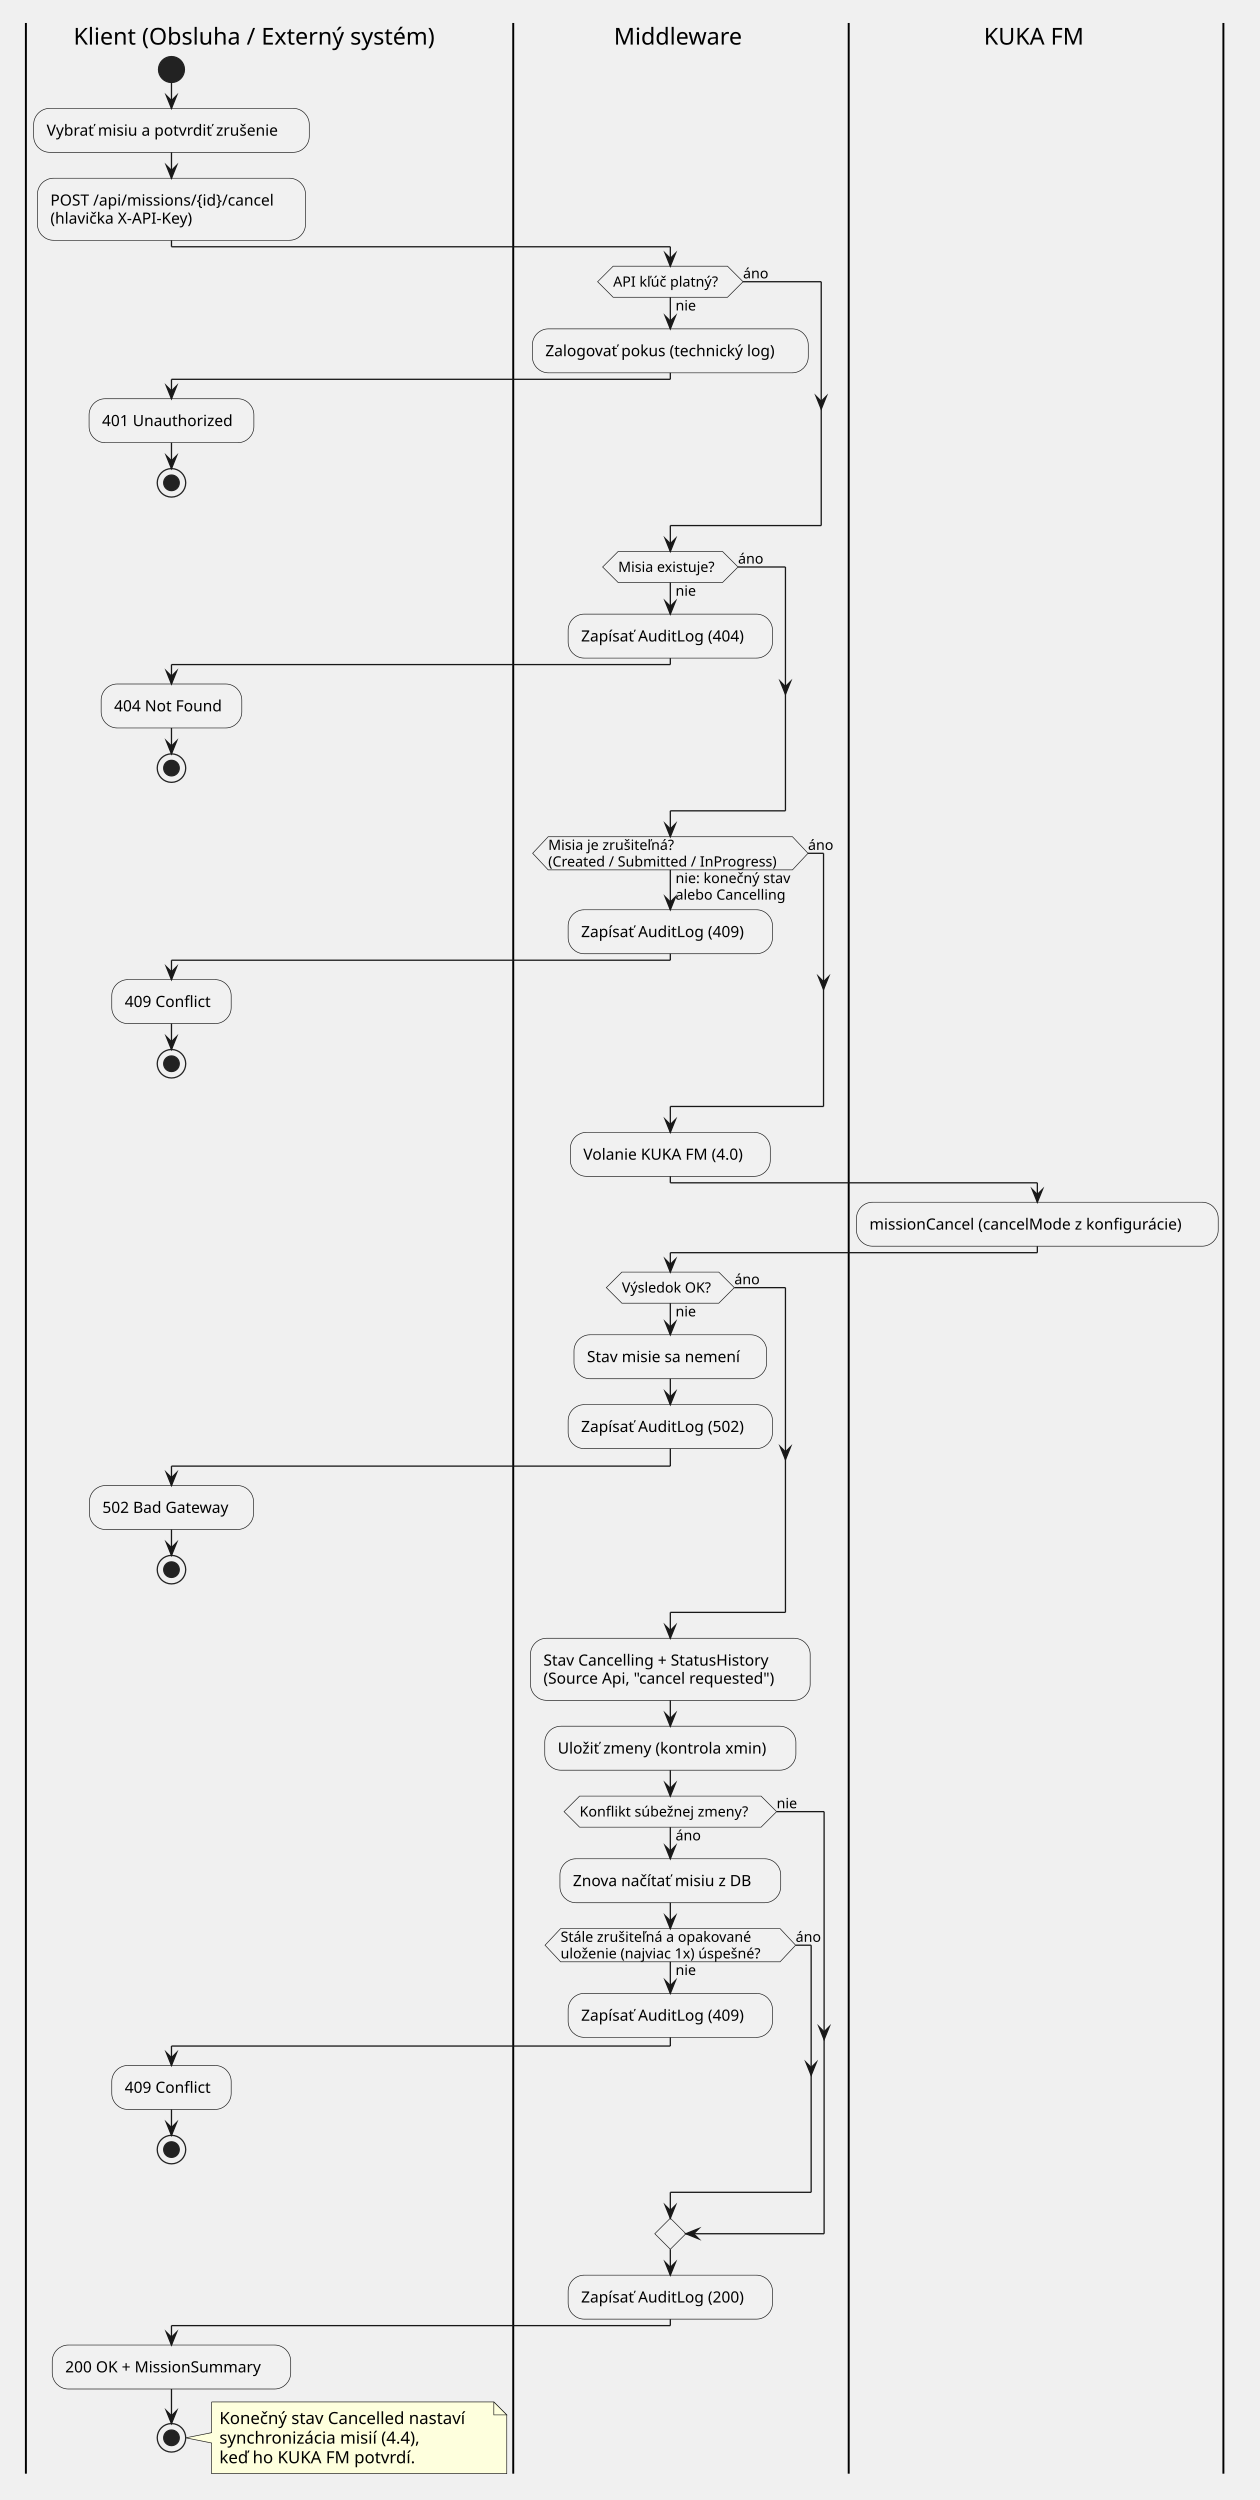
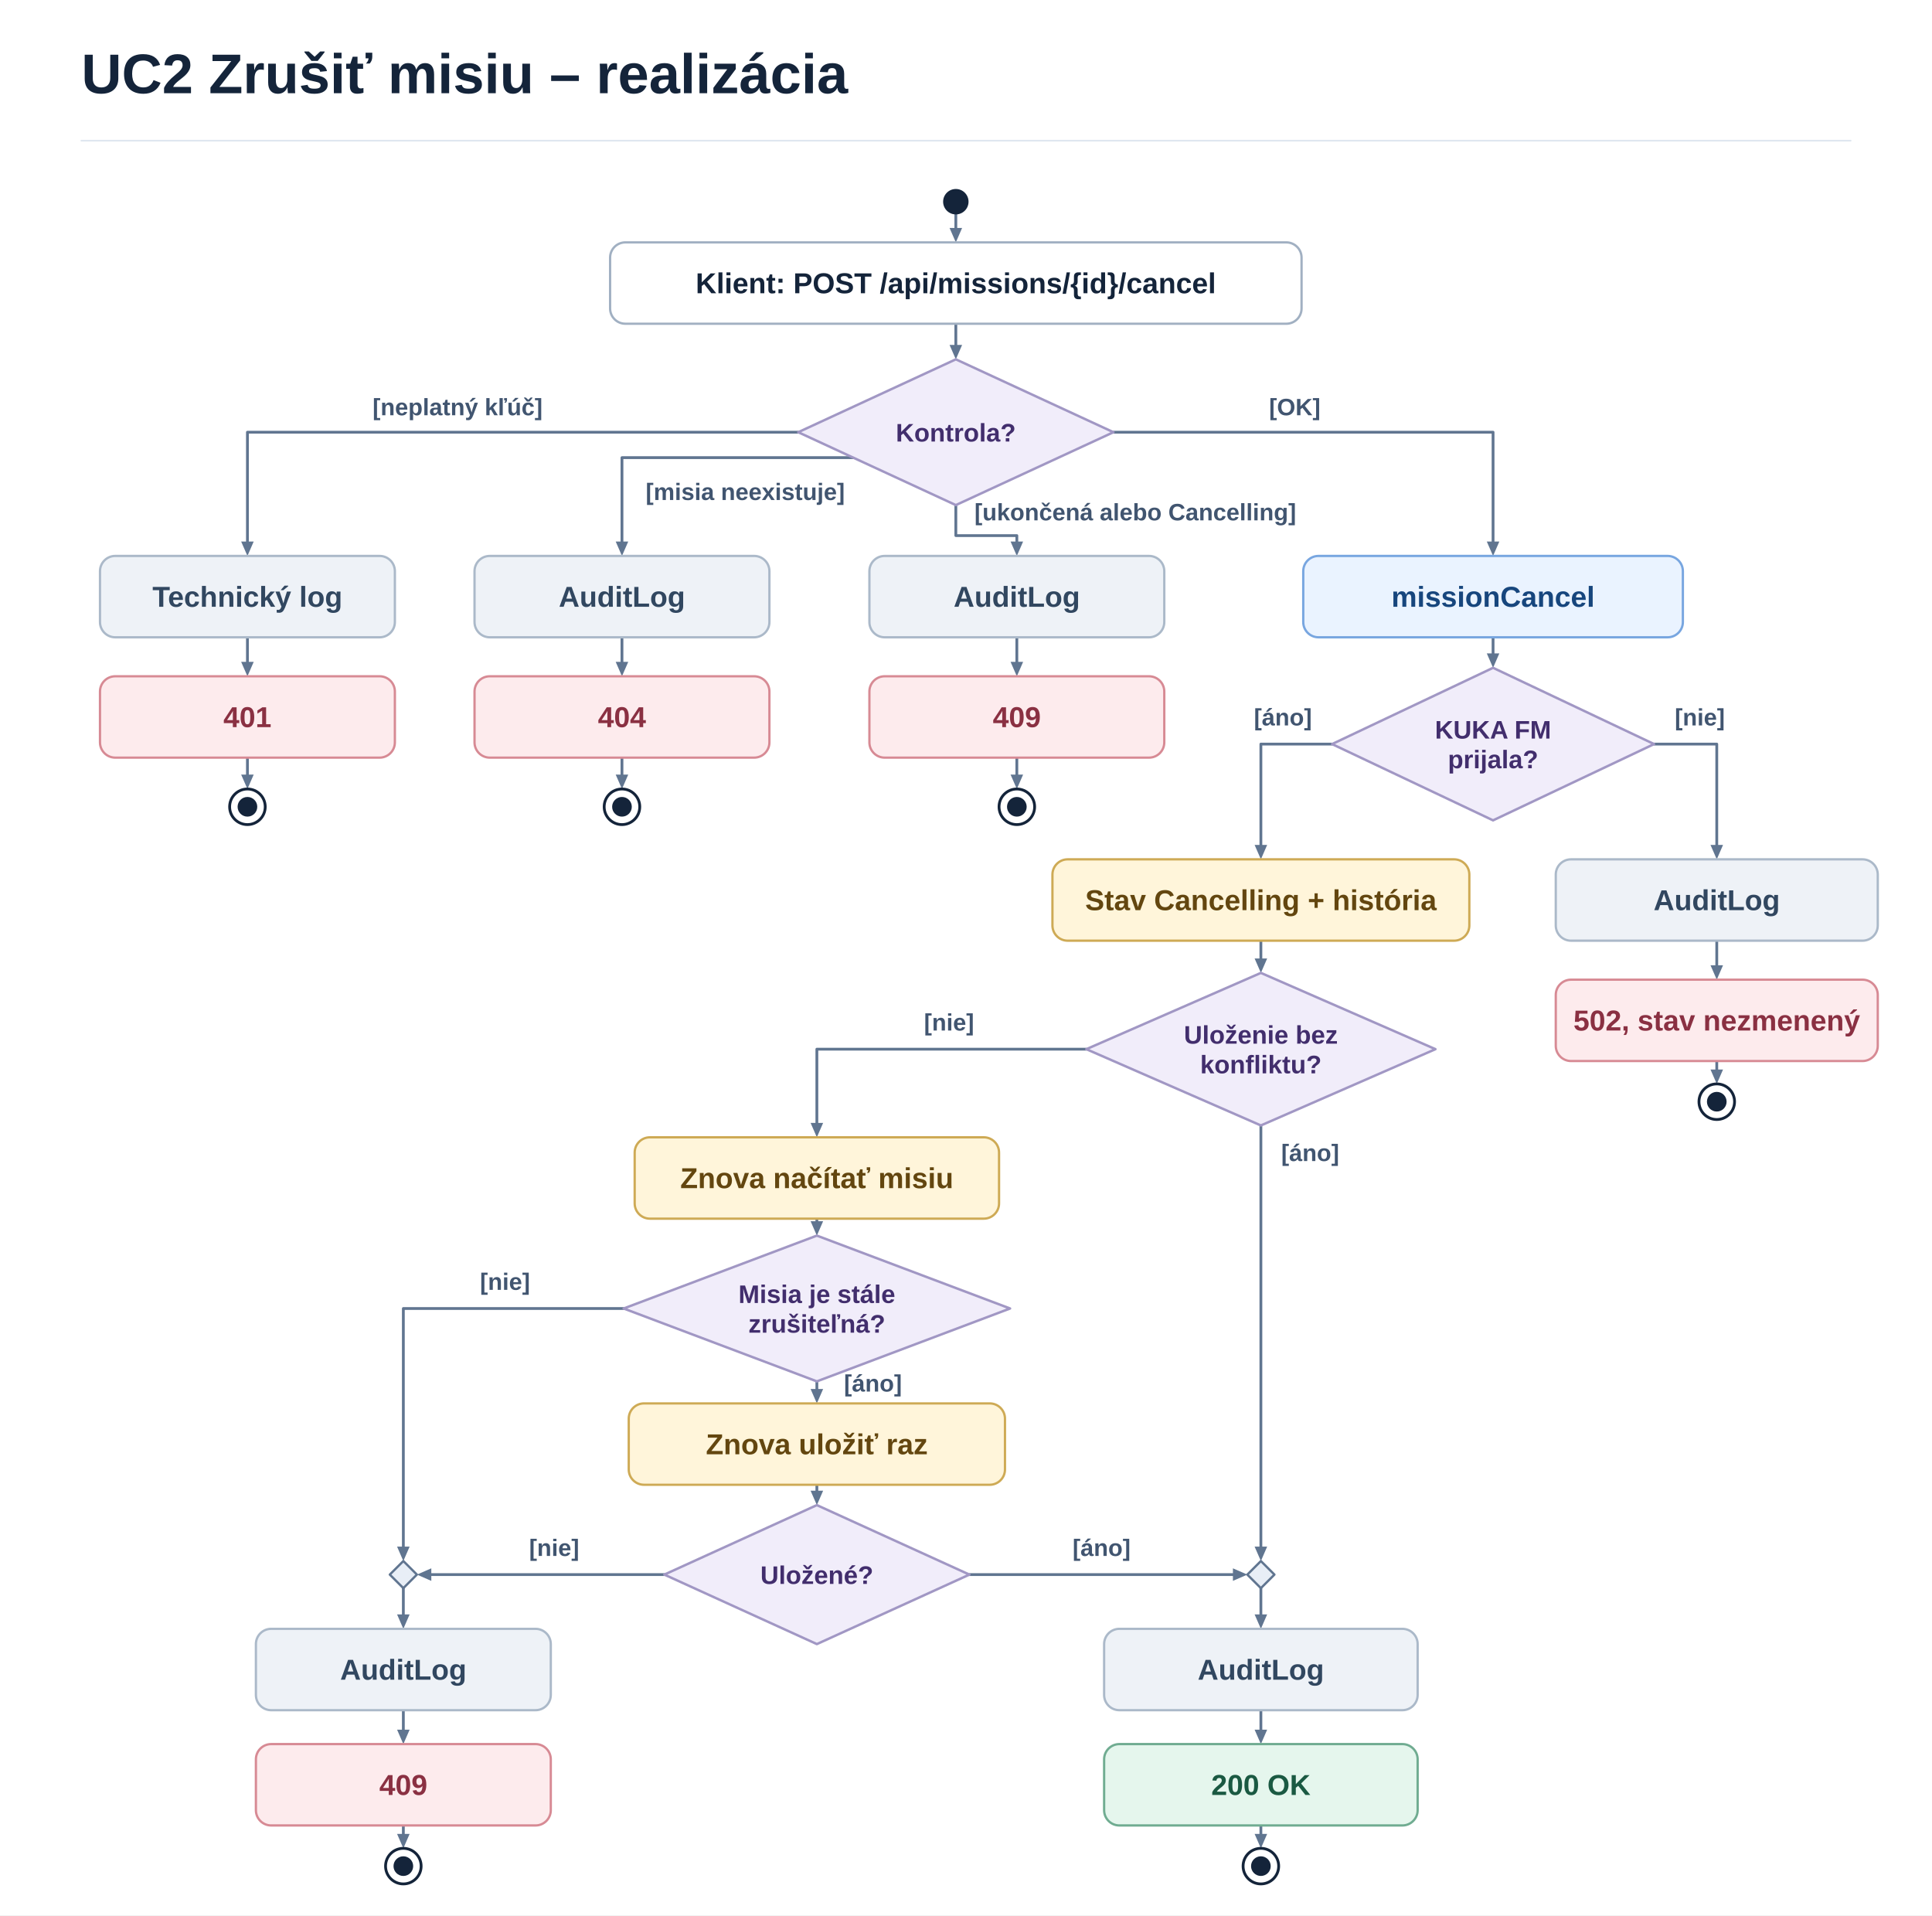
- <svg xmlns="http://www.w3.org/2000/svg" version="1.1" data-diagram-type="ACTIVITY" style="width:973px;height:1931px;background:#FFFFFF;" width="973px" height="1931px" viewBox="0 0 973 1931" zoomAndPan="magnify" preserveAspectRatio="none" contentStyleType="text/css">
-   <defs />
-   <g font-family="sans-serif" lengthAdjust="spacing">
-     <rect x="20" y="17.745" width="926.811" height="20.953" fill="none" style="stroke:none;" />
-     <ellipse cx="132.448" cy="53.698" rx="10" ry="10" fill="#222" style="stroke:#222;stroke-width:1;" />
-     <rect x="26" y="83.698" width="212.896" height="33.969" fill="#F1F1F1" style="stroke:#181818;stroke-width:0.5;" rx="12.5" ry="12.5" />
-     <text x="36" y="104.837" fill="#000" font-size="12" textLength="192.896">Vybrať misiu a potvrdiť zrušenie</text>
-     <rect x="28.912" y="137.667" width="207.072" height="47.938" fill="#F1F1F1" style="stroke:#181818;stroke-width:0.5;" rx="12.5" ry="12.5" />
-     <text x="38.912" y="158.806" fill="#000" font-size="12" textLength="187.072">POST /api/missions/{id}/cancel</text>
-     <text x="38.912" y="172.774" fill="#000" font-size="12" textLength="121.025">(hlavička X-API-Key)</text>
-     <rect x="68.806" y="307.976" width="127.285" height="33.969" fill="#F1F1F1" style="stroke:#181818;stroke-width:0.5;" rx="12.5" ry="12.5" />
-     <text x="78.806" y="329.114" fill="#000" font-size="12" textLength="107.285">401 Unauthorized</text>
-     <ellipse cx="132.448" cy="372.944" rx="11" ry="11" fill="none" style="stroke:#222;stroke-width:1;" />
-     <ellipse cx="132.448" cy="372.944" rx="6" ry="6" fill="#222" style="stroke:#222;stroke-width:1;" />
-     <rect x="78.134" y="528.315" width="108.629" height="33.969" fill="#F1F1F1" style="stroke:#181818;stroke-width:0.5;" rx="12.5" ry="12.5" />
-     <text x="88.134" y="549.454" fill="#000" font-size="12" textLength="88.629">404 Not Found</text>
-     <ellipse cx="132.448" cy="593.284" rx="11" ry="11" fill="none" style="stroke:#222;stroke-width:1;" />
-     <ellipse cx="132.448" cy="593.284" rx="6" ry="6" fill="#222" style="stroke:#222;stroke-width:1;" />
-     <rect x="86.328" y="756.667" width="92.24" height="33.969" fill="#F1F1F1" style="stroke:#181818;stroke-width:0.5;" rx="12.5" ry="12.5" />
-     <text x="96.328" y="777.806" fill="#000" font-size="12" textLength="72.24">409 Conflict</text>
-     <ellipse cx="132.448" cy="821.636" rx="11" ry="11" fill="none" style="stroke:#222;stroke-width:1;" />
-     <ellipse cx="132.448" cy="821.636" rx="6" ry="6" fill="#222" style="stroke:#222;stroke-width:1;" />
-     <rect x="69.075" y="1147.429" width="126.746" height="33.969" fill="#F1F1F1" style="stroke:#181818;stroke-width:0.5;" rx="12.5" ry="12.5" />
-     <text x="79.075" y="1168.567" fill="#000" font-size="12" textLength="106.746">502 Bad Gateway</text>
-     <ellipse cx="132.448" cy="1212.397" rx="11" ry="11" fill="none" style="stroke:#222;stroke-width:1;" />
-     <ellipse cx="132.448" cy="1212.397" rx="6" ry="6" fill="#222" style="stroke:#222;stroke-width:1;" />
-     <rect x="86.328" y="1595.366" width="92.24" height="33.969" fill="#F1F1F1" style="stroke:#181818;stroke-width:0.5;" rx="12.5" ry="12.5" />
-     <text x="96.328" y="1616.505" fill="#000" font-size="12" textLength="72.24">409 Conflict</text>
-     <ellipse cx="132.448" cy="1660.335" rx="11" ry="11" fill="none" style="stroke:#222;stroke-width:1;" />
-     <ellipse cx="132.448" cy="1660.335" rx="6" ry="6" fill="#222" style="stroke:#222;stroke-width:1;" />
-     <rect x="40.358" y="1811.304" width="184.18" height="33.969" fill="#F1F1F1" style="stroke:#181818;stroke-width:0.5;" rx="12.5" ry="12.5" />
-     <text x="50.358" y="1832.442" fill="#000" font-size="12" textLength="164.18">200 OK + MissionSummary</text>
-     <path d="M163.448,1855.272 L163.448,1878.972 L143.448,1882.972 L163.448,1886.972 L163.448,1910.671 A0,0 0 0 0 163.448,1910.671 L391.42,1910.671 A0,0 0 0 0 391.42,1910.671 L391.42,1865.272 L381.42,1855.272 L163.448,1855.272 A0,0 0 0 0 163.448,1855.272" style="stroke:#181818;stroke-width:0.5;" fill="#FEFFDD" />
-     <path d="M381.42,1855.272 L381.42,1865.272 L391.42,1865.272 L381.42,1855.272" style="stroke:#181818;stroke-width:0.5;" fill="#FEFFDD" />
-     <text x="169.448" y="1872.339" fill="#000" font-size="13" textLength="206.972">Konečný stav Cancelled nastaví</text>
-     <text x="169.448" y="1887.472" fill="#000" font-size="13" textLength="170.244">synchronizácia misií (4.4),</text>
-     <text x="169.448" y="1902.605" fill="#000" font-size="13" textLength="160.989">keď ho KUKA FM potvrdí.</text>
-     <ellipse cx="132.448" cy="1882.972" rx="11" ry="11" fill="none" style="stroke:#222;stroke-width:1;" />
-     <ellipse cx="132.448" cy="1882.972" rx="6" ry="6" fill="#222" style="stroke:#222;stroke-width:1;" />
-     <line x1="20" y1="17.745" x2="20" y2="1910.671" style="stroke:#000;stroke-width:1.5;" />
-     <rect x="411.201" y="254.007" width="213.113" height="33.969" fill="#F1F1F1" style="stroke:#181818;stroke-width:0.5;" rx="12.5" ry="12.5" />
-     <text x="421.201" y="275.146" fill="#000" font-size="12" textLength="193.113">Zalogovať pokus (technický log)</text>
-     <polygon points="473.597,205.604,561.919,205.604,573.919,217.604,561.919,229.604,473.597,229.604,461.597,217.604,473.597,205.604" fill="#F1F1F1" style="stroke:#181818;stroke-width:0.5;stroke-linejoin:miter;stroke-miterlimit:10;" />
-     <text x="521.758" y="239.815" fill="#000" font-size="11" textLength="16.795">nie</text>
-     <text x="473.597" y="221.413" fill="#000" font-size="11" textLength="88.322">API kľúč platný?</text>
-     <text x="573.919" y="215.01" fill="#000" font-size="11" textLength="20.442">áno</text>
-     <rect x="438.834" y="474.347" width="157.848" height="33.969" fill="#F1F1F1" style="stroke:#181818;stroke-width:0.5;" rx="12.5" ry="12.5" />
-     <text x="448.834" y="495.485" fill="#000" font-size="12" textLength="137.848">Zapísať AuditLog (404)</text>
-     <polygon points="477.467,425.944,558.049,425.944,570.049,437.944,558.049,449.944,477.467,449.944,465.467,437.944,477.467,425.944" fill="#F1F1F1" style="stroke:#181818;stroke-width:0.5;stroke-linejoin:miter;stroke-miterlimit:10;" />
-     <text x="521.758" y="460.155" fill="#000" font-size="11" textLength="16.795">nie</text>
-     <text x="477.467" y="441.752" fill="#000" font-size="11" textLength="80.583">Misia existuje?</text>
-     <text x="570.049" y="435.35" fill="#000" font-size="11" textLength="20.442">áno</text>
-     <rect x="438.834" y="702.698" width="157.848" height="33.969" fill="#F1F1F1" style="stroke:#181818;stroke-width:0.5;" rx="12.5" ry="12.5" />
-     <text x="448.834" y="723.837" fill="#000" font-size="12" textLength="137.848">Zapísať AuditLog (409)</text>
-     <polygon points="423.42,646.284,612.096,646.284,624.096,659.089,612.096,671.894,423.42,671.894,411.42,659.089,423.42,646.284" fill="#F1F1F1" style="stroke:#181818;stroke-width:0.5;stroke-linejoin:miter;stroke-miterlimit:10;" />
-     <text x="521.758" y="682.104" fill="#000" font-size="11" textLength="97.158">nie: konečný stav</text>
-     <text x="521.758" y="694.909" fill="#000" font-size="11" textLength="91.104">alebo Cancelling</text>
-     <text x="423.42" y="656.495" fill="#000" font-size="11" textLength="105.703">Misia je zrušiteľná?</text>
-     <text x="423.42" y="669.299" fill="#000" font-size="11" textLength="188.676">(Created / Submitted / InProgress)</text>
-     <text x="624.096" y="656.495" fill="#000" font-size="11" textLength="20.442">áno</text>
-     <rect x="440.539" y="874.636" width="154.438" height="33.969" fill="#F1F1F1" style="stroke:#181818;stroke-width:0.5;" rx="12.5" ry="12.5" />
-     <text x="450.539" y="895.774" fill="#000" font-size="12" textLength="134.438">Volanie KUKA FM (4.0)</text>
-     <rect x="443.349" y="1030.976" width="148.818" height="33.969" fill="#F1F1F1" style="stroke:#181818;stroke-width:0.5;" rx="12.5" ry="12.5" />
-     <text x="453.349" y="1052.114" fill="#000" font-size="12" textLength="128.818">Stav misie sa nemení</text>
-     <rect x="438.834" y="1084.944" width="157.848" height="33.969" fill="#F1F1F1" style="stroke:#181818;stroke-width:0.5;" rx="12.5" ry="12.5" />
-     <text x="448.834" y="1106.083" fill="#000" font-size="12" textLength="137.848">Zapísať AuditLog (502)</text>
-     <polygon points="480.319,982.573,555.197,982.573,567.197,994.573,555.197,1006.573,480.319,1006.573,468.319,994.573,480.319,982.573" fill="#F1F1F1" style="stroke:#181818;stroke-width:0.5;stroke-linejoin:miter;stroke-miterlimit:10;" />
-     <text x="521.758" y="1016.784" fill="#000" font-size="11" textLength="16.795">nie</text>
-     <text x="480.319" y="998.381" fill="#000" font-size="11" textLength="74.878">Výsledok OK?</text>
-     <text x="567.197" y="991.979" fill="#000" font-size="11" textLength="20.442">áno</text>
-     <rect x="409.733" y="1265.397" width="216.049" height="47.938" fill="#F1F1F1" style="stroke:#181818;stroke-width:0.5;" rx="12.5" ry="12.5" />
-     <text x="419.733" y="1286.536" fill="#000" font-size="12" textLength="191.748">Stav Cancelling + StatusHistory</text>
-     <text x="419.733" y="1300.505" fill="#000" font-size="12" textLength="196.049">(Source Api, "cancel requested")</text>
-     <rect x="420.77" y="1333.335" width="193.977" height="33.969" fill="#F1F1F1" style="stroke:#181818;stroke-width:0.5;" rx="12.5" ry="12.5" />
-     <text x="430.77" y="1354.474" fill="#000" font-size="12" textLength="173.977">Uložiť zmeny (kontrola xmin)</text>
-     <rect x="432.497" y="1435.706" width="170.521" height="33.969" fill="#F1F1F1" style="stroke:#181818;stroke-width:0.5;" rx="12.5" ry="12.5" />
-     <text x="442.497" y="1456.845" fill="#000" font-size="12" textLength="150.521">Znova načítať misiu z DB</text>
-     <rect x="438.834" y="1539.687" width="157.848" height="33.969" fill="#F1F1F1" style="stroke:#181818;stroke-width:0.5;" rx="12.5" ry="12.5" />
-     <text x="448.834" y="1560.825" fill="#000" font-size="12" textLength="137.848">Zapísať AuditLog (409)</text>
-     <polygon points="432.978,1489.675,602.538,1489.675,614.538,1502.479,602.538,1515.284,432.978,1515.284,420.978,1502.479,432.978,1489.675" fill="#F1F1F1" style="stroke:#181818;stroke-width:0.5;stroke-linejoin:miter;stroke-miterlimit:10;" />
-     <text x="521.758" y="1525.495" fill="#000" font-size="11" textLength="16.795">nie</text>
-     <text x="432.978" y="1499.885" fill="#000" font-size="11" textLength="160.606">Stále zrušiteľná a opakované</text>
-     <text x="432.978" y="1512.69" fill="#000" font-size="11" textLength="169.56">uloženie (najviac 1x) úspešné?</text>
-     <text x="614.538" y="1499.885" fill="#000" font-size="11" textLength="20.442">áno</text>
-     <polygon points="447.67,1387.304,587.845,1387.304,599.845,1399.304,587.845,1411.304,447.67,1411.304,435.67,1399.304,447.67,1387.304" fill="#F1F1F1" style="stroke:#181818;stroke-width:0.5;stroke-linejoin:miter;stroke-miterlimit:10;" />
-     <text x="521.758" y="1421.514" fill="#000" font-size="11" textLength="20.442">áno</text>
-     <text x="447.67" y="1403.112" fill="#000" font-size="11" textLength="140.175">Konflikt súbežnej zmeny?</text>
-     <text x="599.845" y="1396.709" fill="#000" font-size="11" textLength="16.795">nie</text>
-     <polygon points="517.758,1713.335,529.758,1725.335,517.758,1737.335,505.758,1725.335,517.758,1713.335" fill="#F1F1F1" style="stroke:#181818;stroke-width:0.5;stroke-linejoin:miter;stroke-miterlimit:10;" />
-     <rect x="438.834" y="1757.335" width="157.848" height="33.969" fill="#F1F1F1" style="stroke:#181818;stroke-width:0.5;" rx="12.5" ry="12.5" />
-     <text x="448.834" y="1778.474" fill="#000" font-size="12" textLength="137.848">Zapísať AuditLog (200)</text>
-     <line x1="396.42" y1="17.745" x2="396.42" y2="1910.671" style="stroke:#000;stroke-width:1.5;" />
-     <rect x="661.538" y="928.604" width="279.412" height="33.969" fill="#F1F1F1" style="stroke:#181818;stroke-width:0.5;" rx="12.5" ry="12.5" />
-     <text x="671.538" y="949.743" fill="#000" font-size="12" textLength="259.412">missionCancel (cancelMode z konfigurácie)</text>
-     <line x1="655.538" y1="17.745" x2="655.538" y2="1910.671" style="stroke:#000;stroke-width:1.5;" />
-     <line x1="944.95" y1="17.745" x2="944.95" y2="1910.671" style="stroke:#000;stroke-width:1.5;" />
-     <line x1="132.448" y1="63.698" x2="132.448" y2="83.698" style="stroke:#181818;stroke-width:1;" />
-     <polygon points="128.448,73.698,132.448,83.698,136.448,73.698,132.448,77.698" fill="#181818" style="stroke:#181818;stroke-width:1;stroke-linejoin:miter;stroke-miterlimit:10;" />
-     <line x1="132.448" y1="117.667" x2="132.448" y2="137.667" style="stroke:#181818;stroke-width:1;" />
-     <polygon points="128.448,127.667,132.448,137.667,136.448,127.667,132.448,131.667" fill="#181818" style="stroke:#181818;stroke-width:1;stroke-linejoin:miter;stroke-miterlimit:10;" />
-     <line x1="132.448" y1="341.944" x2="132.448" y2="361.944" style="stroke:#181818;stroke-width:1;" />
-     <polygon points="128.448,351.944,132.448,361.944,136.448,351.944,132.448,355.944" fill="#181818" style="stroke:#181818;stroke-width:1;stroke-linejoin:miter;stroke-miterlimit:10;" />
-     <line x1="132.448" y1="562.284" x2="132.448" y2="582.284" style="stroke:#181818;stroke-width:1;" />
-     <polygon points="128.448,572.284,132.448,582.284,136.448,572.284,132.448,576.284" fill="#181818" style="stroke:#181818;stroke-width:1;stroke-linejoin:miter;stroke-miterlimit:10;" />
-     <line x1="132.448" y1="790.636" x2="132.448" y2="810.636" style="stroke:#181818;stroke-width:1;" />
-     <polygon points="128.448,800.636,132.448,810.636,136.448,800.636,132.448,804.636" fill="#181818" style="stroke:#181818;stroke-width:1;stroke-linejoin:miter;stroke-miterlimit:10;" />
-     <line x1="132.448" y1="1181.397" x2="132.448" y2="1201.397" style="stroke:#181818;stroke-width:1;" />
-     <polygon points="128.448,1191.397,132.448,1201.397,136.448,1191.397,132.448,1195.397" fill="#181818" style="stroke:#181818;stroke-width:1;stroke-linejoin:miter;stroke-miterlimit:10;" />
-     <line x1="132.448" y1="1629.335" x2="132.448" y2="1649.335" style="stroke:#181818;stroke-width:1;" />
-     <polygon points="128.448,1639.335,132.448,1649.335,136.448,1639.335,132.448,1643.335" fill="#181818" style="stroke:#181818;stroke-width:1;stroke-linejoin:miter;stroke-miterlimit:10;" />
-     <line x1="132.448" y1="1845.272" x2="132.448" y2="1871.972" style="stroke:#181818;stroke-width:1;" />
-     <polygon points="128.448,1861.972,132.448,1871.972,136.448,1861.972,132.448,1865.972" fill="#181818" style="stroke:#181818;stroke-width:1;stroke-linejoin:miter;stroke-miterlimit:10;" />
-     <line x1="517.758" y1="229.604" x2="517.758" y2="254.007" style="stroke:#181818;stroke-width:1;" />
-     <polygon points="513.758,244.007,517.758,254.007,521.758,244.007,517.758,248.007" fill="#181818" style="stroke:#181818;stroke-width:1;stroke-linejoin:miter;stroke-miterlimit:10;" />
-     <line x1="573.919" y1="217.604" x2="634.314" y2="217.604" style="stroke:#181818;stroke-width:1;" />
-     <polygon points="630.314,305.976,634.314,315.976,638.314,305.976,634.314,309.976" fill="#181818" style="stroke:#181818;stroke-width:1;stroke-linejoin:miter;stroke-miterlimit:10;" />
-     <line x1="634.314" y1="217.604" x2="634.314" y2="405.944" style="stroke:#181818;stroke-width:1;" />
-     <line x1="634.314" y1="405.944" x2="517.758" y2="405.944" style="stroke:#181818;stroke-width:1;" />
-     <line x1="517.758" y1="405.944" x2="517.758" y2="425.944" style="stroke:#181818;stroke-width:1;" />
-     <polygon points="513.758,415.944,517.758,425.944,521.758,415.944,517.758,419.944" fill="#181818" style="stroke:#181818;stroke-width:1;stroke-linejoin:miter;stroke-miterlimit:10;" />
-     <line x1="517.758" y1="449.944" x2="517.758" y2="474.347" style="stroke:#181818;stroke-width:1;" />
-     <polygon points="513.758,464.347,517.758,474.347,521.758,464.347,517.758,468.347" fill="#181818" style="stroke:#181818;stroke-width:1;stroke-linejoin:miter;stroke-miterlimit:10;" />
-     <line x1="570.049" y1="437.944" x2="606.682" y2="437.944" style="stroke:#181818;stroke-width:1;" />
-     <polygon points="602.682,526.315,606.682,536.315,610.682,526.315,606.682,530.315" fill="#181818" style="stroke:#181818;stroke-width:1;stroke-linejoin:miter;stroke-miterlimit:10;" />
-     <line x1="606.682" y1="437.944" x2="606.682" y2="626.284" style="stroke:#181818;stroke-width:1;" />
-     <line x1="606.682" y1="626.284" x2="517.758" y2="626.284" style="stroke:#181818;stroke-width:1;" />
-     <line x1="517.758" y1="626.284" x2="517.758" y2="646.284" style="stroke:#181818;stroke-width:1;" />
-     <polygon points="513.758,636.284,517.758,646.284,521.758,636.284,517.758,640.284" fill="#181818" style="stroke:#181818;stroke-width:1;stroke-linejoin:miter;stroke-miterlimit:10;" />
-     <line x1="517.758" y1="671.894" x2="517.758" y2="702.698" style="stroke:#181818;stroke-width:1;" />
-     <polygon points="513.758,692.698,517.758,702.698,521.758,692.698,517.758,696.698" fill="#181818" style="stroke:#181818;stroke-width:1;stroke-linejoin:miter;stroke-miterlimit:10;" />
-     <line x1="624.096" y1="659.089" x2="636.096" y2="659.089" style="stroke:#181818;stroke-width:1;" />
-     <polygon points="632.096,754.265,636.096,764.265,640.096,754.265,636.096,758.265" fill="#181818" style="stroke:#181818;stroke-width:1;stroke-linejoin:miter;stroke-miterlimit:10;" />
-     <line x1="636.096" y1="659.089" x2="636.096" y2="854.636" style="stroke:#181818;stroke-width:1;" />
-     <line x1="636.096" y1="854.636" x2="517.758" y2="854.636" style="stroke:#181818;stroke-width:1;" />
-     <line x1="517.758" y1="854.636" x2="517.758" y2="874.636" style="stroke:#181818;stroke-width:1;" />
-     <polygon points="513.758,864.636,517.758,874.636,521.758,864.636,517.758,868.636" fill="#181818" style="stroke:#181818;stroke-width:1;stroke-linejoin:miter;stroke-miterlimit:10;" />
-     <line x1="517.758" y1="1064.944" x2="517.758" y2="1084.944" style="stroke:#181818;stroke-width:1;" />
-     <polygon points="513.758,1074.944,517.758,1084.944,521.758,1074.944,517.758,1078.944" fill="#181818" style="stroke:#181818;stroke-width:1;stroke-linejoin:miter;stroke-miterlimit:10;" />
-     <line x1="517.758" y1="1006.573" x2="517.758" y2="1030.976" style="stroke:#181818;stroke-width:1;" />
-     <polygon points="513.758,1020.976,517.758,1030.976,521.758,1020.976,517.758,1024.976" fill="#181818" style="stroke:#181818;stroke-width:1;stroke-linejoin:miter;stroke-miterlimit:10;" />
-     <line x1="567.197" y1="994.573" x2="606.682" y2="994.573" style="stroke:#181818;stroke-width:1;" />
-     <polygon points="602.682,1117.429,606.682,1127.429,610.682,1117.429,606.682,1121.429" fill="#181818" style="stroke:#181818;stroke-width:1;stroke-linejoin:miter;stroke-miterlimit:10;" />
-     <line x1="606.682" y1="994.573" x2="606.682" y2="1245.397" style="stroke:#181818;stroke-width:1;" />
-     <line x1="606.682" y1="1245.397" x2="517.758" y2="1245.397" style="stroke:#181818;stroke-width:1;" />
-     <line x1="517.758" y1="1245.397" x2="517.758" y2="1265.397" style="stroke:#181818;stroke-width:1;" />
-     <polygon points="513.758,1255.397,517.758,1265.397,521.758,1255.397,517.758,1259.397" fill="#181818" style="stroke:#181818;stroke-width:1;stroke-linejoin:miter;stroke-miterlimit:10;" />
-     <line x1="517.758" y1="1313.335" x2="517.758" y2="1333.335" style="stroke:#181818;stroke-width:1;" />
-     <polygon points="513.758,1323.335,517.758,1333.335,521.758,1323.335,517.758,1327.335" fill="#181818" style="stroke:#181818;stroke-width:1;stroke-linejoin:miter;stroke-miterlimit:10;" />
-     <line x1="517.758" y1="1515.284" x2="517.758" y2="1539.687" style="stroke:#181818;stroke-width:1;" />
-     <polygon points="513.758,1529.687,517.758,1539.687,521.758,1529.687,517.758,1533.687" fill="#181818" style="stroke:#181818;stroke-width:1;stroke-linejoin:miter;stroke-miterlimit:10;" />
-     <line x1="614.538" y1="1502.479" x2="626.538" y2="1502.479" style="stroke:#181818;stroke-width:1;" />
-     <polygon points="622.538,1592.964,626.538,1602.964,630.538,1592.964,626.538,1596.964" fill="#181818" style="stroke:#181818;stroke-width:1;stroke-linejoin:miter;stroke-miterlimit:10;" />
-     <line x1="626.538" y1="1502.479" x2="626.538" y2="1693.335" style="stroke:#181818;stroke-width:1;" />
-     <line x1="626.538" y1="1693.335" x2="517.758" y2="1693.335" style="stroke:#181818;stroke-width:1;" />
-     <line x1="517.758" y1="1693.335" x2="517.758" y2="1713.335" style="stroke:#181818;stroke-width:1;" />
-     <polygon points="513.758,1703.335,517.758,1713.335,521.758,1703.335,517.758,1707.335" fill="#181818" style="stroke:#181818;stroke-width:1;stroke-linejoin:miter;stroke-miterlimit:10;" />
-     <line x1="517.758" y1="1469.675" x2="517.758" y2="1489.675" style="stroke:#181818;stroke-width:1;" />
-     <polygon points="513.758,1479.675,517.758,1489.675,521.758,1479.675,517.758,1483.675" fill="#181818" style="stroke:#181818;stroke-width:1;stroke-linejoin:miter;stroke-miterlimit:10;" />
-     <line x1="517.758" y1="1411.304" x2="517.758" y2="1435.706" style="stroke:#181818;stroke-width:1;" />
-     <polygon points="513.758,1425.706,517.758,1435.706,521.758,1425.706,517.758,1429.706" fill="#181818" style="stroke:#181818;stroke-width:1;stroke-linejoin:miter;stroke-miterlimit:10;" />
-     <line x1="599.845" y1="1399.304" x2="636.538" y2="1399.304" style="stroke:#181818;stroke-width:1;" />
-     <polygon points="632.538,1565.366,636.538,1575.366,640.538,1565.366,636.538,1569.366" fill="#181818" style="stroke:#181818;stroke-width:1;stroke-linejoin:miter;stroke-miterlimit:10;" />
-     <line x1="636.538" y1="1399.304" x2="636.538" y2="1725.335" style="stroke:#181818;stroke-width:1;" />
-     <line x1="636.538" y1="1725.335" x2="529.758" y2="1725.335" style="stroke:#181818;stroke-width:1;" />
-     <polygon points="539.758,1721.335,529.758,1725.335,539.758,1729.335,535.758,1725.335" fill="#181818" style="stroke:#181818;stroke-width:1;stroke-linejoin:miter;stroke-miterlimit:10;" />
-     <line x1="517.758" y1="1367.304" x2="517.758" y2="1387.304" style="stroke:#181818;stroke-width:1;" />
-     <polygon points="513.758,1377.304,517.758,1387.304,521.758,1377.304,517.758,1381.304" fill="#181818" style="stroke:#181818;stroke-width:1;stroke-linejoin:miter;stroke-miterlimit:10;" />
-     <line x1="517.758" y1="1737.335" x2="517.758" y2="1757.335" style="stroke:#181818;stroke-width:1;" />
-     <polygon points="513.758,1747.335,517.758,1757.335,521.758,1747.335,517.758,1751.335" fill="#181818" style="stroke:#181818;stroke-width:1;stroke-linejoin:miter;stroke-miterlimit:10;" />
-     <line x1="517.758" y1="287.976" x2="517.758" y2="292.976" style="stroke:#181818;stroke-width:1;" />
-     <line x1="517.758" y1="292.976" x2="132.448" y2="292.976" style="stroke:#181818;stroke-width:1;" />
-     <line x1="132.448" y1="292.976" x2="132.448" y2="307.976" style="stroke:#181818;stroke-width:1;" />
-     <polygon points="128.448,297.976,132.448,307.976,136.448,297.976,132.448,301.976" fill="#181818" style="stroke:#181818;stroke-width:1;stroke-linejoin:miter;stroke-miterlimit:10;" />
-     <line x1="132.448" y1="185.604" x2="132.448" y2="190.604" style="stroke:#181818;stroke-width:1;" />
-     <line x1="132.448" y1="190.604" x2="517.758" y2="190.604" style="stroke:#181818;stroke-width:1;" />
-     <line x1="517.758" y1="190.604" x2="517.758" y2="205.604" style="stroke:#181818;stroke-width:1;" />
-     <polygon points="513.758,195.604,517.758,205.604,521.758,195.604,517.758,199.604" fill="#181818" style="stroke:#181818;stroke-width:1;stroke-linejoin:miter;stroke-miterlimit:10;" />
-     <line x1="517.758" y1="508.315" x2="517.758" y2="513.315" style="stroke:#181818;stroke-width:1;" />
-     <line x1="517.758" y1="513.315" x2="132.448" y2="513.315" style="stroke:#181818;stroke-width:1;" />
-     <line x1="132.448" y1="513.315" x2="132.448" y2="528.315" style="stroke:#181818;stroke-width:1;" />
-     <polygon points="128.448,518.315,132.448,528.315,136.448,518.315,132.448,522.315" fill="#181818" style="stroke:#181818;stroke-width:1;stroke-linejoin:miter;stroke-miterlimit:10;" />
-     <line x1="517.758" y1="736.667" x2="517.758" y2="741.667" style="stroke:#181818;stroke-width:1;" />
-     <line x1="517.758" y1="741.667" x2="132.448" y2="741.667" style="stroke:#181818;stroke-width:1;" />
-     <line x1="132.448" y1="741.667" x2="132.448" y2="756.667" style="stroke:#181818;stroke-width:1;" />
-     <polygon points="128.448,746.667,132.448,756.667,136.448,746.667,132.448,750.667" fill="#181818" style="stroke:#181818;stroke-width:1;stroke-linejoin:miter;stroke-miterlimit:10;" />
-     <line x1="517.758" y1="908.604" x2="517.758" y2="913.604" style="stroke:#181818;stroke-width:1;" />
-     <line x1="517.758" y1="913.604" x2="801.244" y2="913.604" style="stroke:#181818;stroke-width:1;" />
-     <line x1="801.244" y1="913.604" x2="801.244" y2="928.604" style="stroke:#181818;stroke-width:1;" />
-     <polygon points="797.244,918.604,801.244,928.604,805.244,918.604,801.244,922.604" fill="#181818" style="stroke:#181818;stroke-width:1;stroke-linejoin:miter;stroke-miterlimit:10;" />
-     <line x1="517.758" y1="1118.913" x2="517.758" y2="1132.429" style="stroke:#181818;stroke-width:1;" />
-     <line x1="517.758" y1="1132.429" x2="132.448" y2="1132.429" style="stroke:#181818;stroke-width:1;" />
-     <line x1="132.448" y1="1132.429" x2="132.448" y2="1147.429" style="stroke:#181818;stroke-width:1;" />
-     <polygon points="128.448,1137.429,132.448,1147.429,136.448,1137.429,132.448,1141.429" fill="#181818" style="stroke:#181818;stroke-width:1;stroke-linejoin:miter;stroke-miterlimit:10;" />
-     <line x1="801.244" y1="962.573" x2="801.244" y2="967.573" style="stroke:#181818;stroke-width:1;" />
-     <line x1="801.244" y1="967.573" x2="517.758" y2="967.573" style="stroke:#181818;stroke-width:1;" />
-     <line x1="517.758" y1="967.573" x2="517.758" y2="982.573" style="stroke:#181818;stroke-width:1;" />
-     <polygon points="513.758,972.573,517.758,982.573,521.758,972.573,517.758,976.573" fill="#181818" style="stroke:#181818;stroke-width:1;stroke-linejoin:miter;stroke-miterlimit:10;" />
-     <line x1="517.758" y1="1573.655" x2="517.758" y2="1580.366" style="stroke:#181818;stroke-width:1;" />
-     <line x1="517.758" y1="1580.366" x2="132.448" y2="1580.366" style="stroke:#181818;stroke-width:1;" />
-     <line x1="132.448" y1="1580.366" x2="132.448" y2="1595.366" style="stroke:#181818;stroke-width:1;" />
-     <polygon points="128.448,1585.366,132.448,1595.366,136.448,1585.366,132.448,1589.366" fill="#181818" style="stroke:#181818;stroke-width:1;stroke-linejoin:miter;stroke-miterlimit:10;" />
-     <line x1="517.758" y1="1791.304" x2="517.758" y2="1796.304" style="stroke:#181818;stroke-width:1;" />
-     <line x1="517.758" y1="1796.304" x2="132.448" y2="1796.304" style="stroke:#181818;stroke-width:1;" />
-     <line x1="132.448" y1="1796.304" x2="132.448" y2="1811.304" style="stroke:#181818;stroke-width:1;" />
-     <polygon points="128.448,1801.304,132.448,1811.304,136.448,1801.304,132.448,1805.304" fill="#181818" style="stroke:#181818;stroke-width:1;stroke-linejoin:miter;stroke-miterlimit:10;" />
-     <text x="56.783" y="34.453" fill="#000" font-size="18" textLength="302.854">Klient (Obsluha / Externý systém)</text>
-     <text x="474.137" y="34.453" fill="#000" font-size="18" textLength="103.685">Middleware</text>
-     <text x="759.893" y="34.453" fill="#000" font-size="18" textLength="80.701">KUKA FM</text>
+ <svg xmlns="http://www.w3.org/2000/svg" width="1140" height="1130" viewBox="0 0 1140 1130" role="img" aria-labelledby="diagram-title" font-family="Segoe UI, Helvetica Neue, Arial, sans-serif">
+   <g>
+     <rect x="0" y="0" width="1140" height="1130" rx="0" fill="#FFFFFF" stroke="none" stroke-width="1.35" />
+     <polyline points="48,83 1092,83" fill="none" stroke="#DFE7F0" stroke-width="1" stroke-linecap="round" stroke-linejoin="round" />
+   </g>
+   <g>
+     <polyline points="146,376 146.0,391.5" fill="none" stroke="#607590" stroke-width="1.65" stroke-linecap="round" stroke-linejoin="round" />
+     <polygon points="146,399 142.30,390.50 149.70,390.50" fill="#607590" />
+     <polyline points="146,447 146.0,458.0" fill="none" stroke="#607590" stroke-width="1.65" stroke-linecap="round" stroke-linejoin="round" />
+     <polygon points="146,465.5 142.30,457.00 149.70,457.00" fill="#607590" />
+     <polyline points="367,376 367.0,391.5" fill="none" stroke="#607590" stroke-width="1.65" stroke-linecap="round" stroke-linejoin="round" />
+     <polygon points="367,399 363.30,390.50 370.70,390.50" fill="#607590" />
+     <polyline points="367,447 367.0,458.0" fill="none" stroke="#607590" stroke-width="1.65" stroke-linecap="round" stroke-linejoin="round" />
+     <polygon points="367,465.5 363.30,457.00 370.70,457.00" fill="#607590" />
+     <polyline points="600,376 600.0,391.5" fill="none" stroke="#607590" stroke-width="1.65" stroke-linecap="round" stroke-linejoin="round" />
+     <polygon points="600,399 596.30,390.50 603.70,390.50" fill="#607590" />
+     <polyline points="600,447 600.0,458.0" fill="none" stroke="#607590" stroke-width="1.65" stroke-linecap="round" stroke-linejoin="round" />
+     <polygon points="600,465.5 596.30,457.00 603.70,457.00" fill="#607590" />
+     <polyline points="564,126.5 564.0,135.5" fill="none" stroke="#607590" stroke-width="1.65" stroke-linecap="round" stroke-linejoin="round" />
+     <polygon points="564,143 560.30,134.50 567.70,134.50" fill="#607590" />
+     <polyline points="564,191 564.0,204.5" fill="none" stroke="#607590" stroke-width="1.65" stroke-linecap="round" stroke-linejoin="round" />
+     <polygon points="564,212 560.30,203.50 567.70,203.50" fill="#607590" />
+     <polyline points="471,255 146,255 146.0,320.5" fill="none" stroke="#607590" stroke-width="1.65" stroke-linecap="round" stroke-linejoin="round" />
+     <polygon points="146,328 142.30,319.50 149.70,319.50" fill="#607590" />
+     <polyline points="504,270 367,270 367.0,320.5" fill="none" stroke="#607590" stroke-width="1.65" stroke-linecap="round" stroke-linejoin="round" />
+     <polygon points="367,328 363.30,319.50 370.70,319.50" fill="#607590" />
+     <polyline points="564,298 564,316 600,316 600.0,320.5" fill="none" stroke="#607590" stroke-width="1.65" stroke-linecap="round" stroke-linejoin="round" />
+     <polygon points="600,328 596.30,319.50 603.70,319.50" fill="#607590" />
+     <polyline points="657,255 881,255 881.0,320.5" fill="none" stroke="#607590" stroke-width="1.65" stroke-linecap="round" stroke-linejoin="round" />
+     <polygon points="881,328 877.30,319.50 884.70,319.50" fill="#607590" />
+     <polyline points="881,376 881.0,386.5" fill="none" stroke="#607590" stroke-width="1.65" stroke-linecap="round" stroke-linejoin="round" />
+     <polygon points="881,394 877.30,385.50 884.70,385.50" fill="#607590" />
+     <polyline points="786,439 744,439 744.0,499.5" fill="none" stroke="#607590" stroke-width="1.65" stroke-linecap="round" stroke-linejoin="round" />
+     <polygon points="744,507 740.30,498.50 747.70,498.50" fill="#607590" />
+     <polyline points="976,439 1013,439 1013.0,499.5" fill="none" stroke="#607590" stroke-width="1.65" stroke-linecap="round" stroke-linejoin="round" />
+     <polygon points="1013,507 1009.30,498.50 1016.70,498.50" fill="#607590" />
+     <polyline points="1013,555 1013.0,570.5" fill="none" stroke="#607590" stroke-width="1.65" stroke-linecap="round" stroke-linejoin="round" />
+     <polygon points="1013,578 1009.30,569.50 1016.70,569.50" fill="#607590" />
+     <polyline points="1013,626 1013.0,632.0" fill="none" stroke="#607590" stroke-width="1.65" stroke-linecap="round" stroke-linejoin="round" />
+     <polygon points="1013,639.5 1009.30,631.00 1016.70,631.00" fill="#607590" />
+     <polyline points="744,555 744.0,566.5" fill="none" stroke="#607590" stroke-width="1.65" stroke-linecap="round" stroke-linejoin="round" />
+     <polygon points="744,574 740.30,565.50 747.70,565.50" fill="#607590" />
+     <polyline points="641,619 482,619 482.0,663.5" fill="none" stroke="#607590" stroke-width="1.65" stroke-linecap="round" stroke-linejoin="round" />
+     <polygon points="482,671 478.30,662.50 485.70,662.50" fill="#607590" />
+     <polyline points="744,664 744.0,913.5" fill="none" stroke="#607590" stroke-width="1.65" stroke-linecap="round" stroke-linejoin="round" />
+     <polygon points="744,921 740.30,912.50 747.70,912.50" fill="#607590" />
+     <polyline points="482,719 482.0,721.5" fill="none" stroke="#607590" stroke-width="1.65" stroke-linecap="round" stroke-linejoin="round" />
+     <polygon points="482,729 478.30,720.50 485.70,720.50" fill="#607590" />
+     <polyline points="368,772 238,772 238.0,913.5" fill="none" stroke="#607590" stroke-width="1.65" stroke-linecap="round" stroke-linejoin="round" />
+     <polygon points="238,921 234.30,912.50 241.70,912.50" fill="#607590" />
+     <polyline points="482,815 482.0,820.5" fill="none" stroke="#607590" stroke-width="1.65" stroke-linecap="round" stroke-linejoin="round" />
+     <polygon points="482,828 478.30,819.50 485.70,819.50" fill="#607590" />
+     <polyline points="482,876 482.0,880.5" fill="none" stroke="#607590" stroke-width="1.65" stroke-linecap="round" stroke-linejoin="round" />
+     <polygon points="482,888 478.30,879.50 485.70,879.50" fill="#607590" />
+     <polyline points="392,929 253.5,929.0" fill="none" stroke="#607590" stroke-width="1.65" stroke-linecap="round" stroke-linejoin="round" />
+     <polygon points="246,929 254.50,925.30 254.50,932.70" fill="#607590" />
+     <polyline points="572,929 728.5,929.0" fill="none" stroke="#607590" stroke-width="1.65" stroke-linecap="round" stroke-linejoin="round" />
+     <polygon points="736,929 727.50,932.70 727.50,925.30" fill="#607590" />
+     <polyline points="238,937 238.0,953.5" fill="none" stroke="#607590" stroke-width="1.65" stroke-linecap="round" stroke-linejoin="round" />
+     <polygon points="238,961 234.30,952.50 241.70,952.50" fill="#607590" />
+     <polyline points="238,1009 238.0,1021.5" fill="none" stroke="#607590" stroke-width="1.65" stroke-linecap="round" stroke-linejoin="round" />
+     <polygon points="238,1029 234.30,1020.50 241.70,1020.50" fill="#607590" />
+     <polyline points="238,1077 238.0,1083.0" fill="none" stroke="#607590" stroke-width="1.65" stroke-linecap="round" stroke-linejoin="round" />
+     <polygon points="238,1090.5 234.30,1082.00 241.70,1082.00" fill="#607590" />
+     <polyline points="744,937 744.0,953.5" fill="none" stroke="#607590" stroke-width="1.65" stroke-linecap="round" stroke-linejoin="round" />
+     <polygon points="744,961 740.30,952.50 747.70,952.50" fill="#607590" />
+     <polyline points="744,1009 744.0,1021.5" fill="none" stroke="#607590" stroke-width="1.65" stroke-linecap="round" stroke-linejoin="round" />
+     <polygon points="744,1029 740.30,1020.50 747.70,1020.50" fill="#607590" />
+     <polyline points="744,1077 744.0,1083.0" fill="none" stroke="#607590" stroke-width="1.65" stroke-linecap="round" stroke-linejoin="round" />
+     <polygon points="744,1090.5 740.30,1082.00 747.70,1082.00" fill="#607590" />
+   </g>
+   <g>
+     <circle cx="564" cy="119" r="7.5" fill="#14243A" />
+     <rect x="360.0" y="143.0" width="408" height="48" rx="9" fill="#FFFFFF" stroke="#A1B0C2" stroke-width="1.35" />
+     <text x="564" y="173.0" fill="#14243A" text-anchor="middle" font-size="17" font-weight="600">Klient: POST /api/missions/{id}/cancel</text>
+     <polygon points="564,212.0 657.0,255 564,298.0 471.0,255" fill="#F1EDFA" stroke="#A197C4" stroke-width="1.45" stroke-linejoin="round" />
+     <text x="564" y="260.5" fill="#422E6D" text-anchor="middle" font-size="15" font-weight="600">Kontrola?</text>
+     <rect x="59.0" y="328.0" width="174" height="48" rx="9" fill="#EEF2F7" stroke="#ABB9C9" stroke-width="1.35" />
+     <text x="146" y="358.0" fill="#314760" text-anchor="middle" font-size="17" font-weight="600">Technický log</text>
+     <rect x="59.0" y="399.0" width="174" height="48" rx="9" fill="#FDEBED" stroke="#D78A94" stroke-width="1.35" />
+     <text x="146" y="429.0" fill="#8A3042" text-anchor="middle" font-size="17" font-weight="600">401</text>
+     <circle cx="146" cy="476" r="10.5" fill="#FFFFFF" stroke="#14243A" stroke-width="1.65" />
+     <circle cx="146" cy="476" r="5.8" fill="#14243A" />
+     <rect x="280.0" y="328.0" width="174" height="48" rx="9" fill="#EEF2F7" stroke="#ABB9C9" stroke-width="1.35" />
+     <text x="367" y="358.0" fill="#314760" text-anchor="middle" font-size="17" font-weight="600">AuditLog</text>
+     <rect x="280.0" y="399.0" width="174" height="48" rx="9" fill="#FDEBED" stroke="#D78A94" stroke-width="1.35" />
+     <text x="367" y="429.0" fill="#8A3042" text-anchor="middle" font-size="17" font-weight="600">404</text>
+     <circle cx="367" cy="476" r="10.5" fill="#FFFFFF" stroke="#14243A" stroke-width="1.65" />
+     <circle cx="367" cy="476" r="5.8" fill="#14243A" />
+     <rect x="513.0" y="328.0" width="174" height="48" rx="9" fill="#EEF2F7" stroke="#ABB9C9" stroke-width="1.35" />
+     <text x="600" y="358.0" fill="#314760" text-anchor="middle" font-size="17" font-weight="600">AuditLog</text>
+     <rect x="513.0" y="399.0" width="174" height="48" rx="9" fill="#FDEBED" stroke="#D78A94" stroke-width="1.35" />
+     <text x="600" y="429.0" fill="#8A3042" text-anchor="middle" font-size="17" font-weight="600">409</text>
+     <circle cx="600" cy="476" r="10.5" fill="#FFFFFF" stroke="#14243A" stroke-width="1.65" />
+     <circle cx="600" cy="476" r="5.8" fill="#14243A" />
+     <rect x="769.0" y="328.0" width="224" height="48" rx="9" fill="#EAF3FF" stroke="#78A6E0" stroke-width="1.35" />
+     <text x="881" y="358.0" fill="#17467D" text-anchor="middle" font-size="17" font-weight="600">missionCancel</text>
+     <polygon points="881,394.0 976.0,439 881,484.0 786.0,439" fill="#F1EDFA" stroke="#A197C4" stroke-width="1.45" stroke-linejoin="round" />
+     <text x="881" y="435.75" fill="#422E6D" text-anchor="middle" font-size="15" font-weight="600">KUKA FM</text>
+     <text x="881" y="453.25" fill="#422E6D" text-anchor="middle" font-size="15" font-weight="600">prijala?</text>
+     <rect x="918.0" y="507.0" width="190" height="48" rx="9" fill="#EEF2F7" stroke="#ABB9C9" stroke-width="1.35" />
+     <text x="1013" y="537.0" fill="#314760" text-anchor="middle" font-size="17" font-weight="600">AuditLog</text>
+     <rect x="918.0" y="578.0" width="190" height="48" rx="9" fill="#FDEBED" stroke="#D78A94" stroke-width="1.35" />
+     <text x="1013" y="608.0" fill="#8A3042" text-anchor="middle" font-size="17" font-weight="600">502, stav nezmenený</text>
+     <circle cx="1013" cy="650" r="10.5" fill="#FFFFFF" stroke="#14243A" stroke-width="1.65" />
+     <circle cx="1013" cy="650" r="5.8" fill="#14243A" />
+     <rect x="621.0" y="507.0" width="246" height="48" rx="9" fill="#FFF5DA" stroke="#CEAA55" stroke-width="1.35" />
+     <text x="744" y="537.0" fill="#63460F" text-anchor="middle" font-size="17" font-weight="600">Stav Cancelling + história</text>
+     <polygon points="744,574.0 847.0,619 744,664.0 641.0,619" fill="#F1EDFA" stroke="#A197C4" stroke-width="1.45" stroke-linejoin="round" />
+     <text x="744" y="615.75" fill="#422E6D" text-anchor="middle" font-size="15" font-weight="600">Uloženie bez</text>
+     <text x="744" y="633.25" fill="#422E6D" text-anchor="middle" font-size="15" font-weight="600">konfliktu?</text>
+     <rect x="374.5" y="671.0" width="215" height="48" rx="9" fill="#FFF5DA" stroke="#CEAA55" stroke-width="1.35" />
+     <text x="482" y="701.0" fill="#63460F" text-anchor="middle" font-size="17" font-weight="600">Znova načítať misiu</text>
+     <polygon points="482,729.0 596.0,772 482,815.0 368.0,772" fill="#F1EDFA" stroke="#A197C4" stroke-width="1.45" stroke-linejoin="round" />
+     <text x="482" y="768.75" fill="#422E6D" text-anchor="middle" font-size="15" font-weight="600">Misia je stále</text>
+     <text x="482" y="786.25" fill="#422E6D" text-anchor="middle" font-size="15" font-weight="600">zrušiteľná?</text>
+     <rect x="371.0" y="828.0" width="222" height="48" rx="9" fill="#FFF5DA" stroke="#CEAA55" stroke-width="1.35" />
+     <text x="482" y="858.0" fill="#63460F" text-anchor="middle" font-size="17" font-weight="600">Znova uložiť raz</text>
+     <polygon points="482,888.0 572.0,929 482,970.0 392.0,929" fill="#F1EDFA" stroke="#A197C4" stroke-width="1.45" stroke-linejoin="round" />
+     <text x="482" y="934.5" fill="#422E6D" text-anchor="middle" font-size="15" font-weight="600">Uložené?</text>
+     <path d="M238 921 l8 8 -8 8 -8 -8 Z" fill="#E8EEF6" stroke="#607590" stroke-width="1.35" stroke-linejoin="round" />
+     <rect x="151.0" y="961.0" width="174" height="48" rx="9" fill="#EEF2F7" stroke="#ABB9C9" stroke-width="1.35" />
+     <text x="238" y="991.0" fill="#314760" text-anchor="middle" font-size="17" font-weight="600">AuditLog</text>
+     <rect x="151.0" y="1029.0" width="174" height="48" rx="9" fill="#FDEBED" stroke="#D78A94" stroke-width="1.35" />
+     <text x="238" y="1059.0" fill="#8A3042" text-anchor="middle" font-size="17" font-weight="600">409</text>
+     <circle cx="238" cy="1101" r="10.5" fill="#FFFFFF" stroke="#14243A" stroke-width="1.65" />
+     <circle cx="238" cy="1101" r="5.8" fill="#14243A" />
+     <path d="M744 921 l8 8 -8 8 -8 -8 Z" fill="#E8EEF6" stroke="#607590" stroke-width="1.35" stroke-linejoin="round" />
+     <rect x="651.5" y="961.0" width="185" height="48" rx="9" fill="#EEF2F7" stroke="#ABB9C9" stroke-width="1.35" />
+     <text x="744" y="991.0" fill="#314760" text-anchor="middle" font-size="17" font-weight="600">AuditLog</text>
+     <rect x="651.5" y="1029.0" width="185" height="48" rx="9" fill="#E5F6ED" stroke="#70AC91" stroke-width="1.35" />
+     <text x="744" y="1059.0" fill="#1A5942" text-anchor="middle" font-size="17" font-weight="600">200 OK</text>
+     <circle cx="744" cy="1101" r="10.5" fill="#FFFFFF" stroke="#14243A" stroke-width="1.65" />
+     <circle cx="744" cy="1101" r="5.8" fill="#14243A" />
+   </g>
+   <g>
+     <text x="48" y="55" fill="#14243A" text-anchor="start" font-size="33" font-weight="700">UC2 Zrušiť misiu – realizácia</text>
+     <text x="270" y="245" fill="#415570" text-anchor="middle" font-size="14" font-weight="600">[neplatný kľúč]</text>
+     <text x="381" y="295" fill="#415570" text-anchor="start" font-size="14" font-weight="600">[misia neexistuje]</text>
+     <text x="575" y="307" fill="#415570" text-anchor="start" font-size="14" font-weight="600">[ukončená alebo Cancelling]</text>
+     <text x="764" y="245" fill="#415570" text-anchor="middle" font-size="14" font-weight="600">[OK]</text>
+     <text x="757" y="428" fill="#415570" text-anchor="middle" font-size="14" font-weight="600">[áno]</text>
+     <text x="1003" y="428" fill="#415570" text-anchor="middle" font-size="14" font-weight="600">[nie]</text>
+     <text x="560" y="608" fill="#415570" text-anchor="middle" font-size="14" font-weight="600">[nie]</text>
+     <text x="756" y="685" fill="#415570" text-anchor="start" font-size="14" font-weight="600">[áno]</text>
+     <text x="298" y="761" fill="#415570" text-anchor="middle" font-size="14" font-weight="600">[nie]</text>
+     <text x="498" y="821" fill="#415570" text-anchor="start" font-size="14" font-weight="600">[áno]</text>
+     <text x="327" y="918" fill="#415570" text-anchor="middle" font-size="14" font-weight="600">[nie]</text>
+     <text x="650" y="918" fill="#415570" text-anchor="middle" font-size="14" font-weight="600">[áno]</text>
  </g>
</svg>
